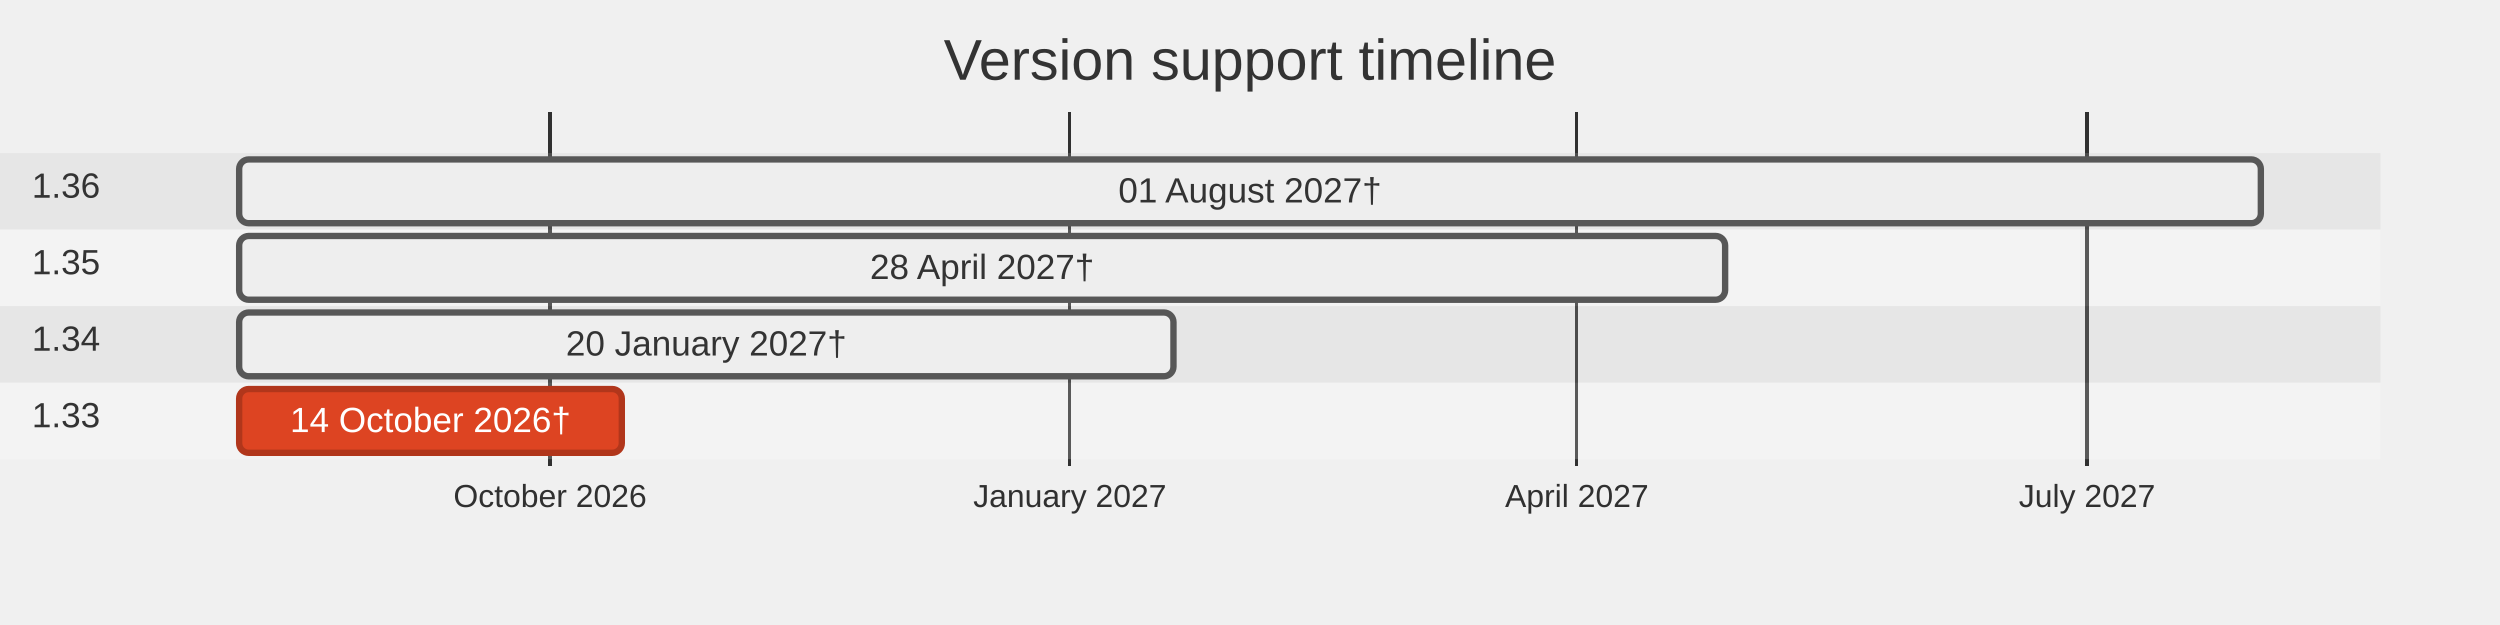
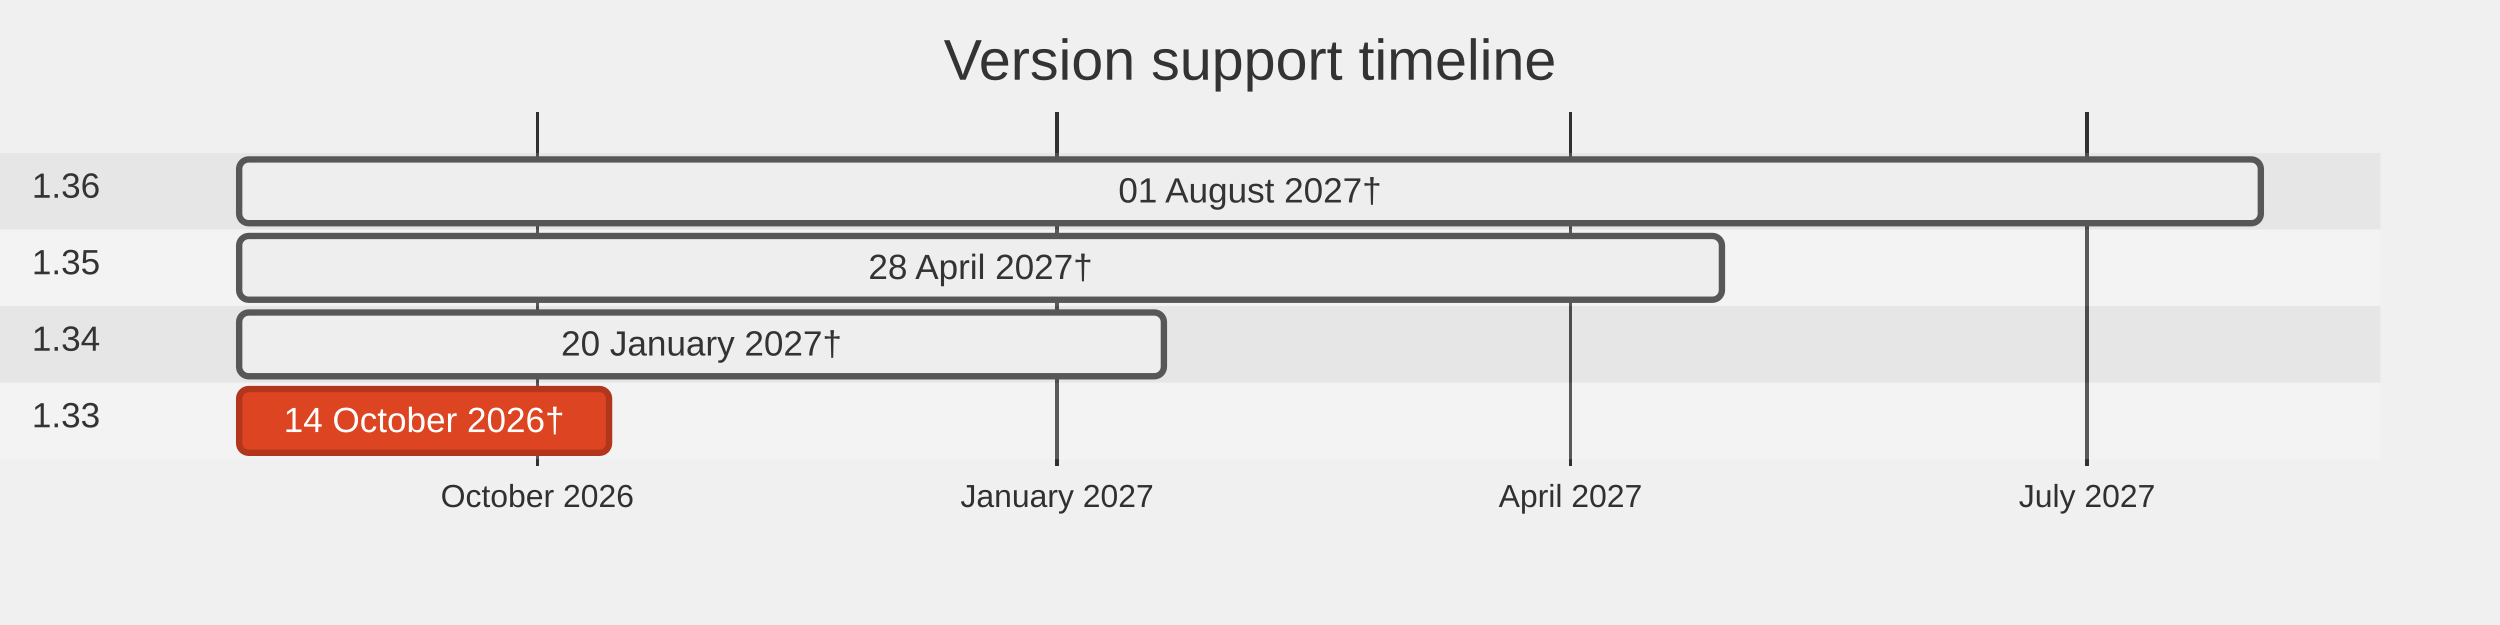
<svg xmlns="http://www.w3.org/2000/svg" id="my-svg" width="100%" viewBox="0 0 784 196" style="max-width: 784px; background-color: white;" role="graphics-document document" aria-roledescription="gantt">
  <style>#my-svg{font-family:"trebuchet ms",verdana,arial,sans-serif;font-size:16px;fill:#000000;}@keyframes edge-animation-frame{from{stroke-dashoffset:0;}}@keyframes dash{to{stroke-dashoffset:0;}}#my-svg .edge-animation-slow{stroke-dasharray:9,5!important;stroke-dashoffset:900;animation:dash 50s linear infinite;stroke-linecap:round;}#my-svg .edge-animation-fast{stroke-dasharray:9,5!important;stroke-dashoffset:900;animation:dash 20s linear infinite;stroke-linecap:round;}#my-svg .error-icon{fill:#552222;}#my-svg .error-text{fill:#552222;stroke:#552222;}#my-svg .edge-thickness-normal{stroke-width:1px;}#my-svg .edge-thickness-thick{stroke-width:3.5px;}#my-svg .edge-pattern-solid{stroke-dasharray:0;}#my-svg .edge-thickness-invisible{stroke-width:0;fill:none;}#my-svg .edge-pattern-dashed{stroke-dasharray:3;}#my-svg .edge-pattern-dotted{stroke-dasharray:2;}#my-svg .marker{fill:#666;stroke:#666;}#my-svg .marker.cross{stroke:#666;}#my-svg svg{font-family:"trebuchet ms",verdana,arial,sans-serif;font-size:16px;}#my-svg p{margin:0;}#my-svg .mermaid-main-font{font-family:"trebuchet ms",verdana,arial,sans-serif;}#my-svg .exclude-range{fill:#eeeeee;}#my-svg .section{stroke:none;opacity:0.2;}#my-svg .section0{fill:hsl(0, 0%, 73.922%);}#my-svg .section2{fill:hsl(0, 0%, 73.922%);}#my-svg .section1,#my-svg .section3{fill:white;opacity:0.2;}#my-svg .sectionTitle0{fill:#333;}#my-svg .sectionTitle1{fill:#333;}#my-svg .sectionTitle2{fill:#333;}#my-svg .sectionTitle3{fill:#333;}#my-svg .sectionTitle{text-anchor:start;font-family:"trebuchet ms",verdana,arial,sans-serif;}#my-svg .grid .tick{stroke:hsl(0, 0%, 90%);opacity:0.8;shape-rendering:crispEdges;}#my-svg .grid .tick text{font-family:"trebuchet ms",verdana,arial,sans-serif;fill:#000000;}#my-svg .grid path{stroke-width:0;}#my-svg .today{fill:none;stroke:#d42;stroke-width:2px;}#my-svg .task{stroke-width:2;}#my-svg .taskText{text-anchor:middle;font-family:"trebuchet ms",verdana,arial,sans-serif;}#my-svg .taskTextOutsideRight{fill:#333;text-anchor:start;font-family:"trebuchet ms",verdana,arial,sans-serif;}#my-svg .taskTextOutsideLeft{fill:#333;text-anchor:end;}#my-svg .task.clickable{cursor:pointer;}#my-svg .taskText.clickable{cursor:pointer;fill:#003163!important;font-weight:bold;}#my-svg .taskTextOutsideLeft.clickable{cursor:pointer;fill:#003163!important;font-weight:bold;}#my-svg .taskTextOutsideRight.clickable{cursor:pointer;fill:#003163!important;font-weight:bold;}#my-svg .taskText0,#my-svg .taskText1,#my-svg .taskText2,#my-svg .taskText3{fill:white;}#my-svg .task0,#my-svg .task1,#my-svg .task2,#my-svg .task3{fill:#707070;stroke:hsl(0, 0%, 33.922%);}#my-svg .taskTextOutside0,#my-svg .taskTextOutside2{fill:#333;}#my-svg .taskTextOutside1,#my-svg .taskTextOutside3{fill:#333;}#my-svg .active0,#my-svg .active1,#my-svg .active2,#my-svg .active3{fill:#eee;stroke:hsl(0, 0%, 33.922%);}#my-svg .activeText0,#my-svg .activeText1,#my-svg .activeText2,#my-svg .activeText3{fill:#333!important;}#my-svg .done0,#my-svg .done1,#my-svg .done2,#my-svg .done3{stroke:#666;fill:#bbb;stroke-width:2;}#my-svg .doneText0,#my-svg .doneText1,#my-svg .doneText2,#my-svg .doneText3{fill:#333!important;}#my-svg .doneText0.taskTextOutsideLeft,#my-svg .doneText0.taskTextOutsideRight,#my-svg .doneText1.taskTextOutsideLeft,#my-svg .doneText1.taskTextOutsideRight,#my-svg .doneText2.taskTextOutsideLeft,#my-svg .doneText2.taskTextOutsideRight,#my-svg .doneText3.taskTextOutsideLeft,#my-svg .doneText3.taskTextOutsideRight{fill:#333!important;}#my-svg .crit0,#my-svg .crit1,#my-svg .crit2,#my-svg .crit3{stroke:hsl(10.909, 73.333%, 40%);fill:#d42;stroke-width:2;}#my-svg .activeCrit0,#my-svg .activeCrit1,#my-svg .activeCrit2,#my-svg .activeCrit3{stroke:hsl(10.909, 73.333%, 40%);fill:#eee;stroke-width:2;}#my-svg .doneCrit0,#my-svg .doneCrit1,#my-svg .doneCrit2,#my-svg .doneCrit3{stroke:hsl(10.909, 73.333%, 40%);fill:#bbb;stroke-width:2;cursor:pointer;shape-rendering:crispEdges;}#my-svg .milestone{transform:rotate(45deg) scale(0.8,0.8);}#my-svg .milestoneText{font-style:italic;}#my-svg .doneCritText0,#my-svg .doneCritText1,#my-svg .doneCritText2,#my-svg .doneCritText3{fill:#333!important;}#my-svg .doneCritText0.taskTextOutsideLeft,#my-svg .doneCritText0.taskTextOutsideRight,#my-svg .doneCritText1.taskTextOutsideLeft,#my-svg .doneCritText1.taskTextOutsideRight,#my-svg .doneCritText2.taskTextOutsideLeft,#my-svg .doneCritText2.taskTextOutsideRight,#my-svg .doneCritText3.taskTextOutsideLeft,#my-svg .doneCritText3.taskTextOutsideRight{fill:#333!important;}#my-svg .vert{stroke:#d42;}#my-svg .vertText{font-size:15px;text-anchor:middle;fill:#d42!important;}#my-svg .activeCritText0,#my-svg .activeCritText1,#my-svg .activeCritText2,#my-svg .activeCritText3{fill:#333!important;}#my-svg .titleText{text-anchor:middle;font-size:18px;fill:#333;font-family:"trebuchet ms",verdana,arial,sans-serif;}#my-svg .node .neo-node{stroke:#999;}#my-svg [data-look="neo"].node rect,#my-svg [data-look="neo"].cluster rect,#my-svg [data-look="neo"].node polygon{stroke:url(#my-svg-gradient);filter:drop-shadow( 1px 2px 2px rgba(185,185,185,1));}#my-svg [data-look="neo"].swimlane.cluster rect{filter:none;}#my-svg [data-look="neo"].node path{stroke:url(#my-svg-gradient);stroke-width:1px;}#my-svg [data-look="neo"].node .outer-path{filter:drop-shadow( 1px 2px 2px rgba(185,185,185,1));}#my-svg [data-look="neo"].node .neo-line path{stroke:#999;filter:none;}#my-svg [data-look="neo"].node circle{stroke:url(#my-svg-gradient);filter:drop-shadow( 1px 2px 2px rgba(185,185,185,1));}#my-svg [data-look="neo"].node circle .state-start{fill:#000000;}#my-svg [data-look="neo"].icon-shape .icon{fill:url(#my-svg-gradient);filter:drop-shadow( 1px 2px 2px rgba(185,185,185,1));}#my-svg [data-look="neo"].icon-shape .icon-neo path{stroke:url(#my-svg-gradient);filter:drop-shadow( 1px 2px 2px rgba(185,185,185,1));}#my-svg :root{--mermaid-font-family:"trebuchet ms",verdana,arial,sans-serif;}</style>
  <g />
  <g class="grid" transform="translate(75, 146)" fill="none" font-size="10" font-family="sans-serif" text-anchor="middle">
    <path class="domain" stroke="currentColor" d="M0.5,-111V0.5H634.5V-111" />
-     <g class="tick" opacity="1" transform="translate(97.5,0)">
+     <g class="tick" opacity="1" transform="translate(93.5,0)">
      <line stroke="currentColor" y2="-111" />
      <text fill="#000" y="3" dy="1em" stroke="none" font-size="10" style="text-anchor: middle;"> October 2026</text>
    </g>
-     <g class="tick" opacity="1" transform="translate(260.5,0)">
+     <g class="tick" opacity="1" transform="translate(256.5,0)">
      <line stroke="currentColor" y2="-111" />
      <text fill="#000" y="3" dy="1em" stroke="none" font-size="10" style="text-anchor: middle;"> January 2027</text>
    </g>
-     <g class="tick" opacity="1" transform="translate(419.5,0)">
+     <g class="tick" opacity="1" transform="translate(417.5,0)">
      <line stroke="currentColor" y2="-111" />
      <text fill="#000" y="3" dy="1em" stroke="none" font-size="10" style="text-anchor: middle;"> April 2027</text>
    </g>
    <g class="tick" opacity="1" transform="translate(579.5,0)">
      <line stroke="currentColor" y2="-111" />
      <text fill="#000" y="3" dy="1em" stroke="none" font-size="10" style="text-anchor: middle;"> July 2027</text>
    </g>
  </g>
  <g>
    <rect x="0" y="48" width="746.5" height="24" class="section section0" />
    <rect x="0" y="72" width="746.5" height="24" class="section section1" />
    <rect x="0" y="96" width="746.5" height="24" class="section section2" />
    <rect x="0" y="120" width="746.5" height="24" class="section section3" />
  </g>
  <g>
    <rect id="my-svg-task1" rx="3" ry="3" x="75" y="50" width="634" height="20" transform-origin="392px 60px" class="task active0" />
-     <rect id="my-svg-task2" rx="3" ry="3" x="75" y="74" width="466" height="20" transform-origin="308px 84px" class="task active1" />
-     <rect id="my-svg-task3" rx="3" ry="3" x="75" y="98" width="293" height="20" transform-origin="221.5px 108px" class="task active2" />
-     <rect id="my-svg-task4" rx="3" ry="3" x="75" y="122" width="120" height="20" transform-origin="135px 132px" class="task crit3" />
+     <rect id="my-svg-task2" rx="3" ry="3" x="75" y="74" width="465" height="20" transform-origin="307.5px 84px" class="task active1" />
+     <rect id="my-svg-task3" rx="3" ry="3" x="75" y="98" width="290" height="20" transform-origin="220px 108px" class="task active2" />
+     <rect id="my-svg-task4" rx="3" ry="3" x="75" y="122" width="116" height="20" transform-origin="133px 132px" class="task crit3" />
    <text id="my-svg-task1-text" font-size="11" x="392" y="63.5" class="taskText taskText0 activeText0 width-93.47900390625">01 August 2027†     </text>
-     <text id="my-svg-task2-text" font-size="11" x="308" y="87.5" class="taskText taskText1 activeText1 width-80.12646484375">28 April 2027†      </text>
-     <text id="my-svg-task3-text" font-size="11" x="221.5" y="111.5" class="taskText taskText2 activeText2 width-96.685546875">20 January 2027†    </text>
-     <text id="my-svg-task4-text" font-size="11" x="135" y="135.5" class="taskText taskText3  critText3 width-99.005859375">14 October 2026†    </text>
+     <text id="my-svg-task2-text" font-size="11" x="307.5" y="87.5" class="taskText taskText1 activeText1 width-80.12646484375">28 April 2027†      </text>
+     <text id="my-svg-task3-text" font-size="11" x="220" y="111.5" class="taskText taskText2 activeText2 width-96.685546875">20 January 2027†    </text>
+     <text id="my-svg-task4-text" font-size="11" x="133" y="135.5" class="taskText taskText3  critText3 width-99.005859375">14 October 2026†    </text>
  </g>
  <g>
    <text dy="0em" x="10" y="62" font-size="11" class="sectionTitle sectionTitle0">
      <tspan alignment-baseline="central" x="10">1.36</tspan>
    </text>
    <text dy="0em" x="10" y="86" font-size="11" class="sectionTitle sectionTitle1">
      <tspan alignment-baseline="central" x="10">1.35</tspan>
    </text>
    <text dy="0em" x="10" y="110" font-size="11" class="sectionTitle sectionTitle2">
      <tspan alignment-baseline="central" x="10">1.34</tspan>
    </text>
    <text dy="0em" x="10" y="134" font-size="11" class="sectionTitle sectionTitle3">
      <tspan alignment-baseline="central" x="10">1.33</tspan>
    </text>
  </g>
  <text x="392" y="25" class="titleText">Version support timeline</text>
</svg>
